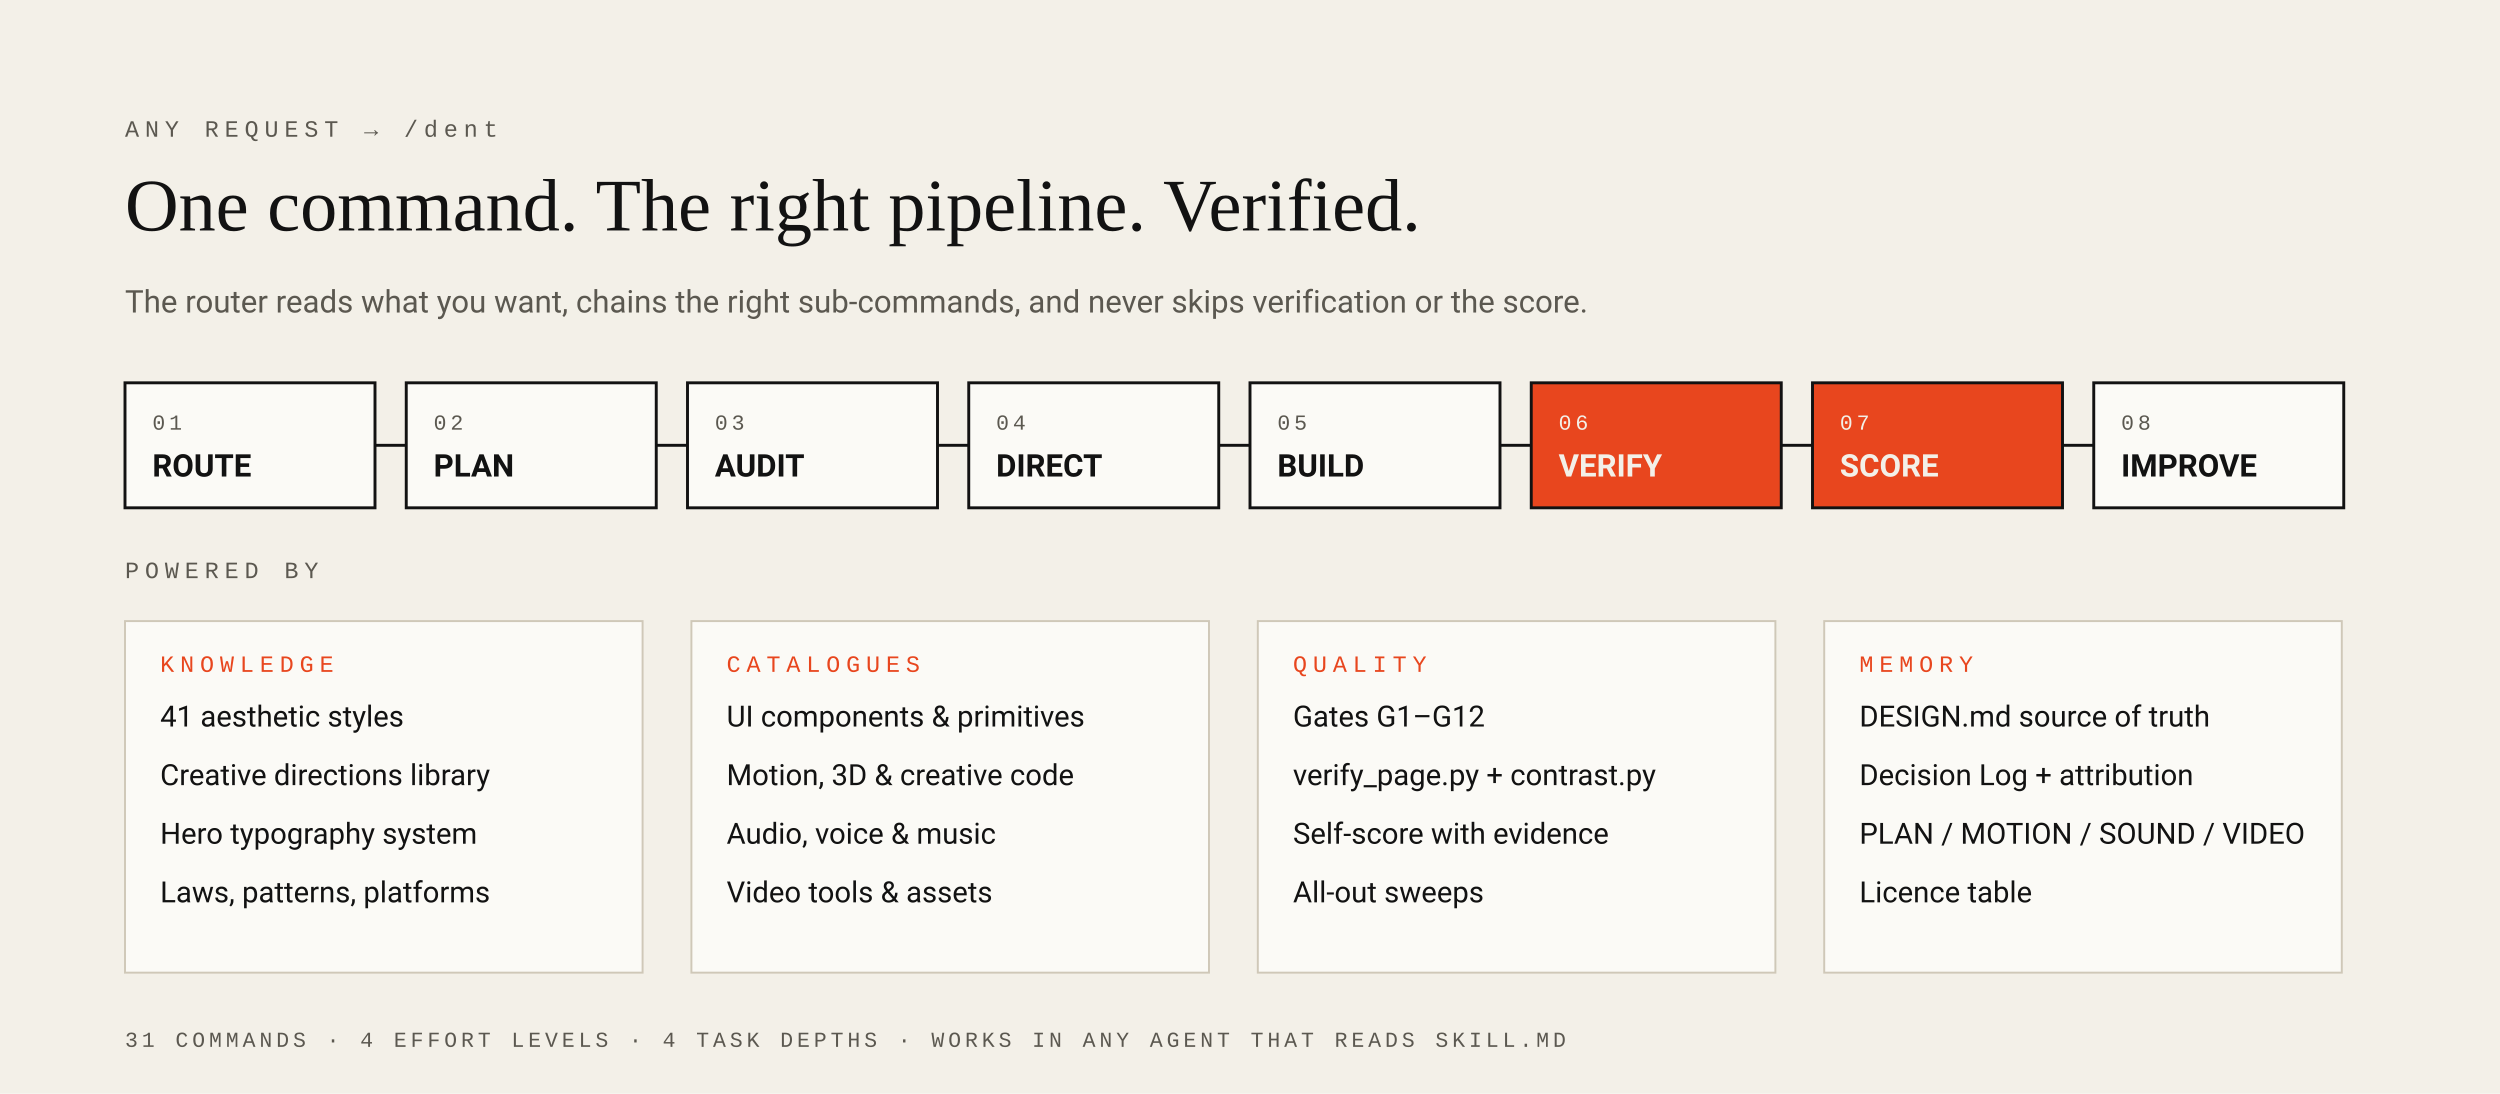
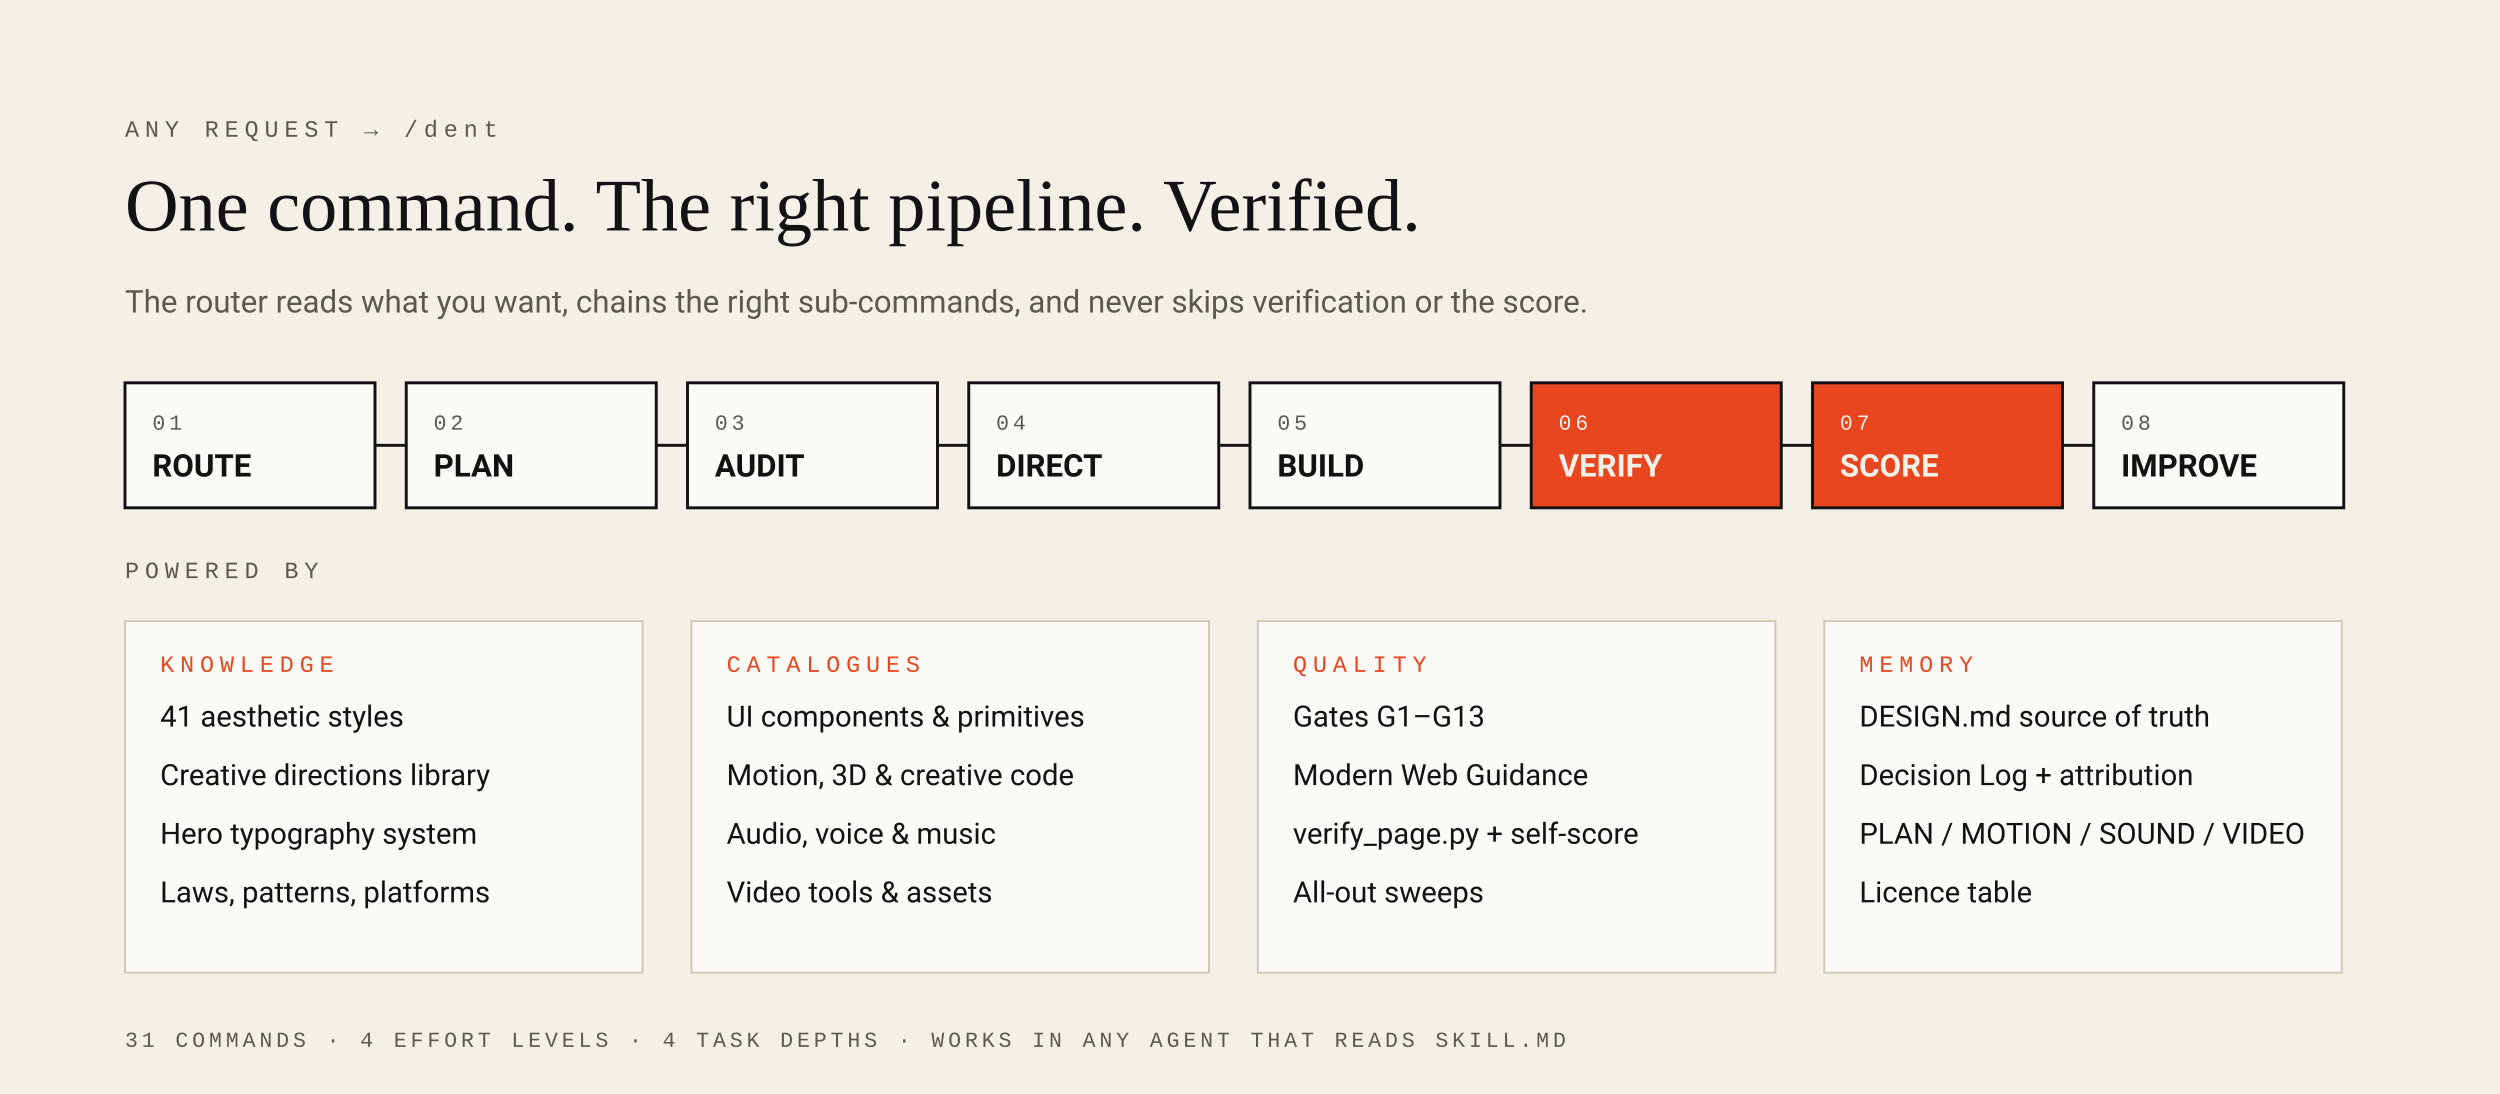
<svg xmlns="http://www.w3.org/2000/svg" viewBox="0 0 1280 560" width="1280" height="560" role="img" aria-labelledby="t d">
  <rect width="1280" height="560" fill="#F3F0E8" />
  <text x="64" y="70" font-family="ui-monospace, SFMono-Regular, Menlo, Consolas, 'Liberation Mono', monospace" font-size="12" letter-spacing="3" fill="#5B5850">ANY REQUEST → /dent</text>
  <text x="64" y="118" font-family="Georgia, 'Times New Roman', Times, serif" font-size="38" fill="#121212">One command. The right pipeline. Verified.</text>
  <text x="64" y="160" font-family="system-ui, -apple-system, 'Segoe UI', Roboto, Helvetica, Arial, sans-serif" font-size="16" fill="#5B5850">The router reads what you want, chains the right sub-commands, and never skips verification or the score.</text>
  <rect x="64" y="196" width="128" height="64" fill="#FBFAF6" stroke="#121212" stroke-width="1.5" />
  <text x="78" y="220" font-family="ui-monospace, SFMono-Regular, Menlo, Consolas, 'Liberation Mono', monospace" font-size="11" letter-spacing="2" fill="#5B5850">01</text>
  <text x="78" y="244" font-family="system-ui, -apple-system, 'Segoe UI', Roboto, Helvetica, Arial, sans-serif" font-weight="700" font-size="16" fill="#121212">ROUTE</text>
  <path d="M192 228h16" stroke="#121212" stroke-width="1.5" />
  <rect x="208" y="196" width="128" height="64" fill="#FBFAF6" stroke="#121212" stroke-width="1.5" />
  <text x="222" y="220" font-family="ui-monospace, SFMono-Regular, Menlo, Consolas, 'Liberation Mono', monospace" font-size="11" letter-spacing="2" fill="#5B5850">02</text>
  <text x="222" y="244" font-family="system-ui, -apple-system, 'Segoe UI', Roboto, Helvetica, Arial, sans-serif" font-weight="700" font-size="16" fill="#121212">PLAN</text>
  <path d="M336 228h16" stroke="#121212" stroke-width="1.5" />
  <rect x="352" y="196" width="128" height="64" fill="#FBFAF6" stroke="#121212" stroke-width="1.5" />
  <text x="366" y="220" font-family="ui-monospace, SFMono-Regular, Menlo, Consolas, 'Liberation Mono', monospace" font-size="11" letter-spacing="2" fill="#5B5850">03</text>
  <text x="366" y="244" font-family="system-ui, -apple-system, 'Segoe UI', Roboto, Helvetica, Arial, sans-serif" font-weight="700" font-size="16" fill="#121212">AUDIT</text>
  <path d="M480 228h16" stroke="#121212" stroke-width="1.5" />
  <rect x="496" y="196" width="128" height="64" fill="#FBFAF6" stroke="#121212" stroke-width="1.5" />
  <text x="510" y="220" font-family="ui-monospace, SFMono-Regular, Menlo, Consolas, 'Liberation Mono', monospace" font-size="11" letter-spacing="2" fill="#5B5850">04</text>
  <text x="510" y="244" font-family="system-ui, -apple-system, 'Segoe UI', Roboto, Helvetica, Arial, sans-serif" font-weight="700" font-size="16" fill="#121212">DIRECT</text>
  <path d="M624 228h16" stroke="#121212" stroke-width="1.5" />
  <rect x="640" y="196" width="128" height="64" fill="#FBFAF6" stroke="#121212" stroke-width="1.5" />
  <text x="654" y="220" font-family="ui-monospace, SFMono-Regular, Menlo, Consolas, 'Liberation Mono', monospace" font-size="11" letter-spacing="2" fill="#5B5850">05</text>
  <text x="654" y="244" font-family="system-ui, -apple-system, 'Segoe UI', Roboto, Helvetica, Arial, sans-serif" font-weight="700" font-size="16" fill="#121212">BUILD</text>
  <path d="M768 228h16" stroke="#121212" stroke-width="1.5" />
  <rect x="784" y="196" width="128" height="64" fill="#E8461E" stroke="#121212" stroke-width="1.5" />
  <text x="798" y="220" font-family="ui-monospace, SFMono-Regular, Menlo, Consolas, 'Liberation Mono', monospace" font-size="11" letter-spacing="2" fill="#F3F0E8">06</text>
  <text x="798" y="244" font-family="system-ui, -apple-system, 'Segoe UI', Roboto, Helvetica, Arial, sans-serif" font-weight="700" font-size="16" fill="#F3F0E8">VERIFY</text>
  <path d="M912 228h16" stroke="#121212" stroke-width="1.5" />
  <rect x="928" y="196" width="128" height="64" fill="#E8461E" stroke="#121212" stroke-width="1.5" />
  <text x="942" y="220" font-family="ui-monospace, SFMono-Regular, Menlo, Consolas, 'Liberation Mono', monospace" font-size="11" letter-spacing="2" fill="#F3F0E8">07</text>
  <text x="942" y="244" font-family="system-ui, -apple-system, 'Segoe UI', Roboto, Helvetica, Arial, sans-serif" font-weight="700" font-size="16" fill="#F3F0E8">SCORE</text>
  <path d="M1056 228h16" stroke="#121212" stroke-width="1.5" />
  <rect x="1072" y="196" width="128" height="64" fill="#FBFAF6" stroke="#121212" stroke-width="1.5" />
  <text x="1086" y="220" font-family="ui-monospace, SFMono-Regular, Menlo, Consolas, 'Liberation Mono', monospace" font-size="11" letter-spacing="2" fill="#5B5850">08</text>
  <text x="1086" y="244" font-family="system-ui, -apple-system, 'Segoe UI', Roboto, Helvetica, Arial, sans-serif" font-weight="700" font-size="16" fill="#121212">IMPROVE</text>
  <text x="64" y="296" font-family="ui-monospace, SFMono-Regular, Menlo, Consolas, 'Liberation Mono', monospace" font-size="12" letter-spacing="3" fill="#5B5850">POWERED BY</text>
  <rect x="64" y="318" width="265" height="180" fill="#FBFAF6" stroke="#CFC8B8" />
  <text x="82" y="344" font-family="ui-monospace, SFMono-Regular, Menlo, Consolas, 'Liberation Mono', monospace" font-size="12" letter-spacing="3" fill="#E8461E">KNOWLEDGE</text>
  <text x="82" y="372" font-family="system-ui, -apple-system, 'Segoe UI', Roboto, Helvetica, Arial, sans-serif" font-size="15" fill="#121212">41 aesthetic styles</text>
  <text x="82" y="402" font-family="system-ui, -apple-system, 'Segoe UI', Roboto, Helvetica, Arial, sans-serif" font-size="15" fill="#121212">Creative directions library</text>
  <text x="82" y="432" font-family="system-ui, -apple-system, 'Segoe UI', Roboto, Helvetica, Arial, sans-serif" font-size="15" fill="#121212">Hero typography system</text>
  <text x="82" y="462" font-family="system-ui, -apple-system, 'Segoe UI', Roboto, Helvetica, Arial, sans-serif" font-size="15" fill="#121212">Laws, patterns, platforms</text>
  <rect x="354" y="318" width="265" height="180" fill="#FBFAF6" stroke="#CFC8B8" />
  <text x="372" y="344" font-family="ui-monospace, SFMono-Regular, Menlo, Consolas, 'Liberation Mono', monospace" font-size="12" letter-spacing="3" fill="#E8461E">CATALOGUES</text>
  <text x="372" y="372" font-family="system-ui, -apple-system, 'Segoe UI', Roboto, Helvetica, Arial, sans-serif" font-size="15" fill="#121212">UI components &amp; primitives</text>
  <text x="372" y="402" font-family="system-ui, -apple-system, 'Segoe UI', Roboto, Helvetica, Arial, sans-serif" font-size="15" fill="#121212">Motion, 3D &amp; creative code</text>
  <text x="372" y="432" font-family="system-ui, -apple-system, 'Segoe UI', Roboto, Helvetica, Arial, sans-serif" font-size="15" fill="#121212">Audio, voice &amp; music</text>
  <text x="372" y="462" font-family="system-ui, -apple-system, 'Segoe UI', Roboto, Helvetica, Arial, sans-serif" font-size="15" fill="#121212">Video tools &amp; assets</text>
  <rect x="644" y="318" width="265" height="180" fill="#FBFAF6" stroke="#CFC8B8" />
  <text x="662" y="344" font-family="ui-monospace, SFMono-Regular, Menlo, Consolas, 'Liberation Mono', monospace" font-size="12" letter-spacing="3" fill="#E8461E">QUALITY</text>
-   <text x="662" y="372" font-family="system-ui, -apple-system, 'Segoe UI', Roboto, Helvetica, Arial, sans-serif" font-size="15" fill="#121212">Gates G1–G12</text>
-   <text x="662" y="402" font-family="system-ui, -apple-system, 'Segoe UI', Roboto, Helvetica, Arial, sans-serif" font-size="15" fill="#121212">verify_page.py + contrast.py</text>
-   <text x="662" y="432" font-family="system-ui, -apple-system, 'Segoe UI', Roboto, Helvetica, Arial, sans-serif" font-size="15" fill="#121212">Self-score with evidence</text>
+   <text x="662" y="372" font-family="system-ui, -apple-system, 'Segoe UI', Roboto, Helvetica, Arial, sans-serif" font-size="15" fill="#121212">Gates G1–G13</text>
+   <text x="662" y="402" font-family="system-ui, -apple-system, 'Segoe UI', Roboto, Helvetica, Arial, sans-serif" font-size="15" fill="#121212">Modern Web Guidance</text>
+   <text x="662" y="432" font-family="system-ui, -apple-system, 'Segoe UI', Roboto, Helvetica, Arial, sans-serif" font-size="15" fill="#121212">verify_page.py + self-score</text>
  <text x="662" y="462" font-family="system-ui, -apple-system, 'Segoe UI', Roboto, Helvetica, Arial, sans-serif" font-size="15" fill="#121212">All-out sweeps</text>
  <rect x="934" y="318" width="265" height="180" fill="#FBFAF6" stroke="#CFC8B8" />
  <text x="952" y="344" font-family="ui-monospace, SFMono-Regular, Menlo, Consolas, 'Liberation Mono', monospace" font-size="12" letter-spacing="3" fill="#E8461E">MEMORY</text>
  <text x="952" y="372" font-family="system-ui, -apple-system, 'Segoe UI', Roboto, Helvetica, Arial, sans-serif" font-size="15" fill="#121212">DESIGN.md source of truth</text>
  <text x="952" y="402" font-family="system-ui, -apple-system, 'Segoe UI', Roboto, Helvetica, Arial, sans-serif" font-size="15" fill="#121212">Decision Log + attribution</text>
  <text x="952" y="432" font-family="system-ui, -apple-system, 'Segoe UI', Roboto, Helvetica, Arial, sans-serif" font-size="15" fill="#121212">PLAN / MOTION / SOUND / VIDEO</text>
  <text x="952" y="462" font-family="system-ui, -apple-system, 'Segoe UI', Roboto, Helvetica, Arial, sans-serif" font-size="15" fill="#121212">Licence table</text>
  <text x="64" y="536" font-family="ui-monospace, SFMono-Regular, Menlo, Consolas, 'Liberation Mono', monospace" font-size="11" letter-spacing="2" fill="#5B5850">31 COMMANDS · 4 EFFORT LEVELS · 4 TASK DEPTHS · WORKS IN ANY AGENT THAT READS SKILL.MD</text>
</svg>
